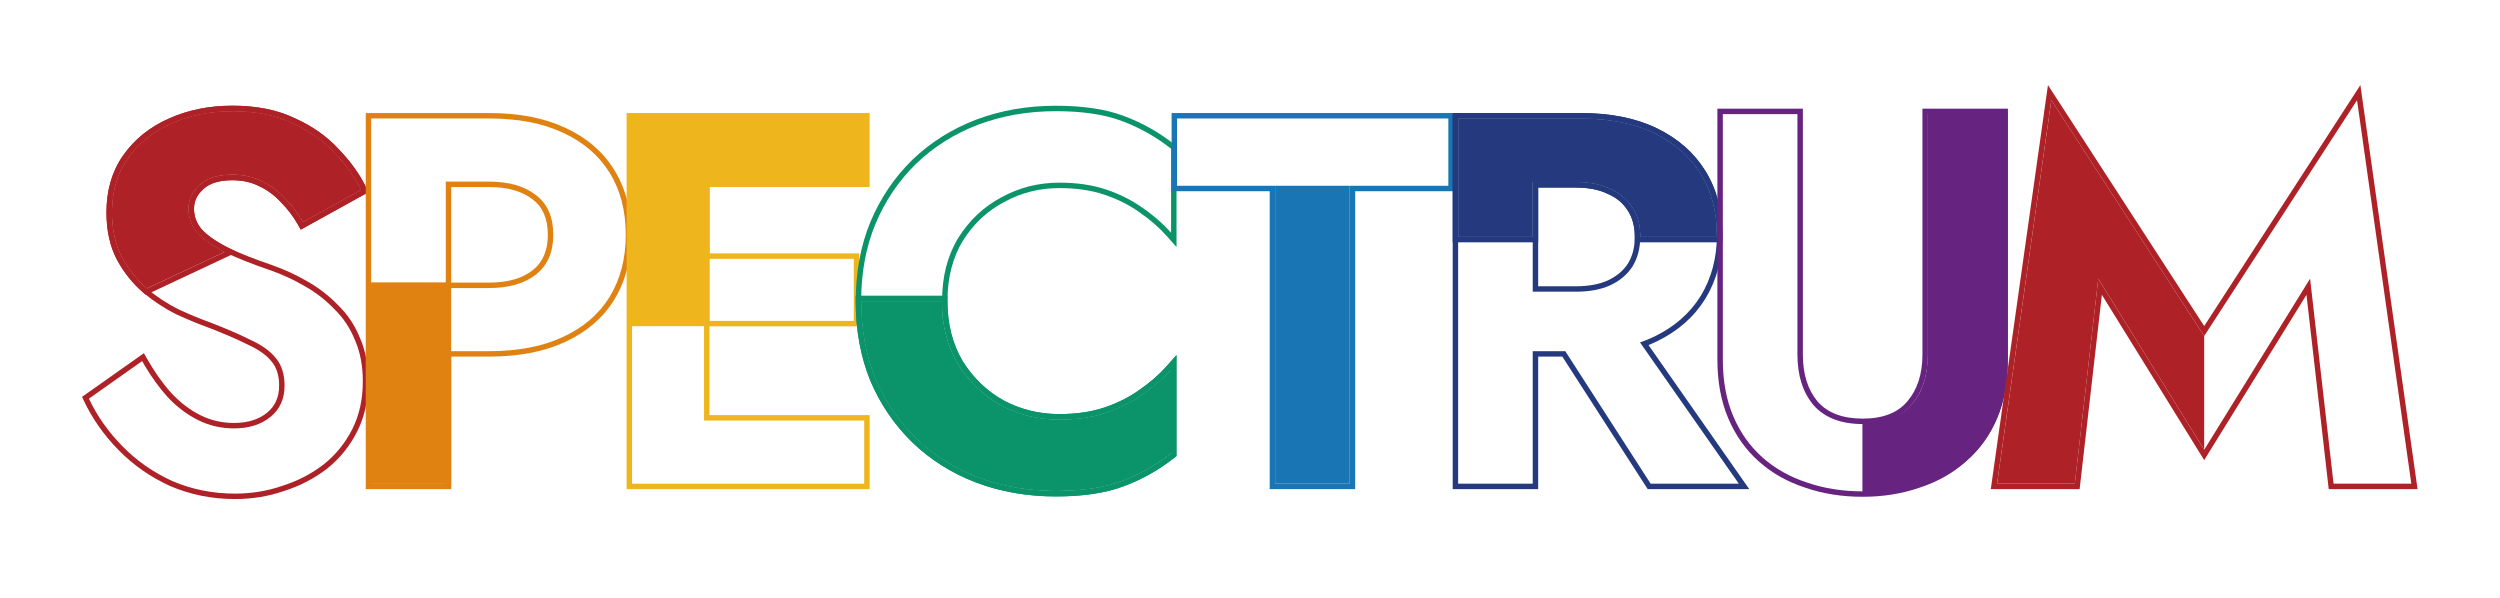
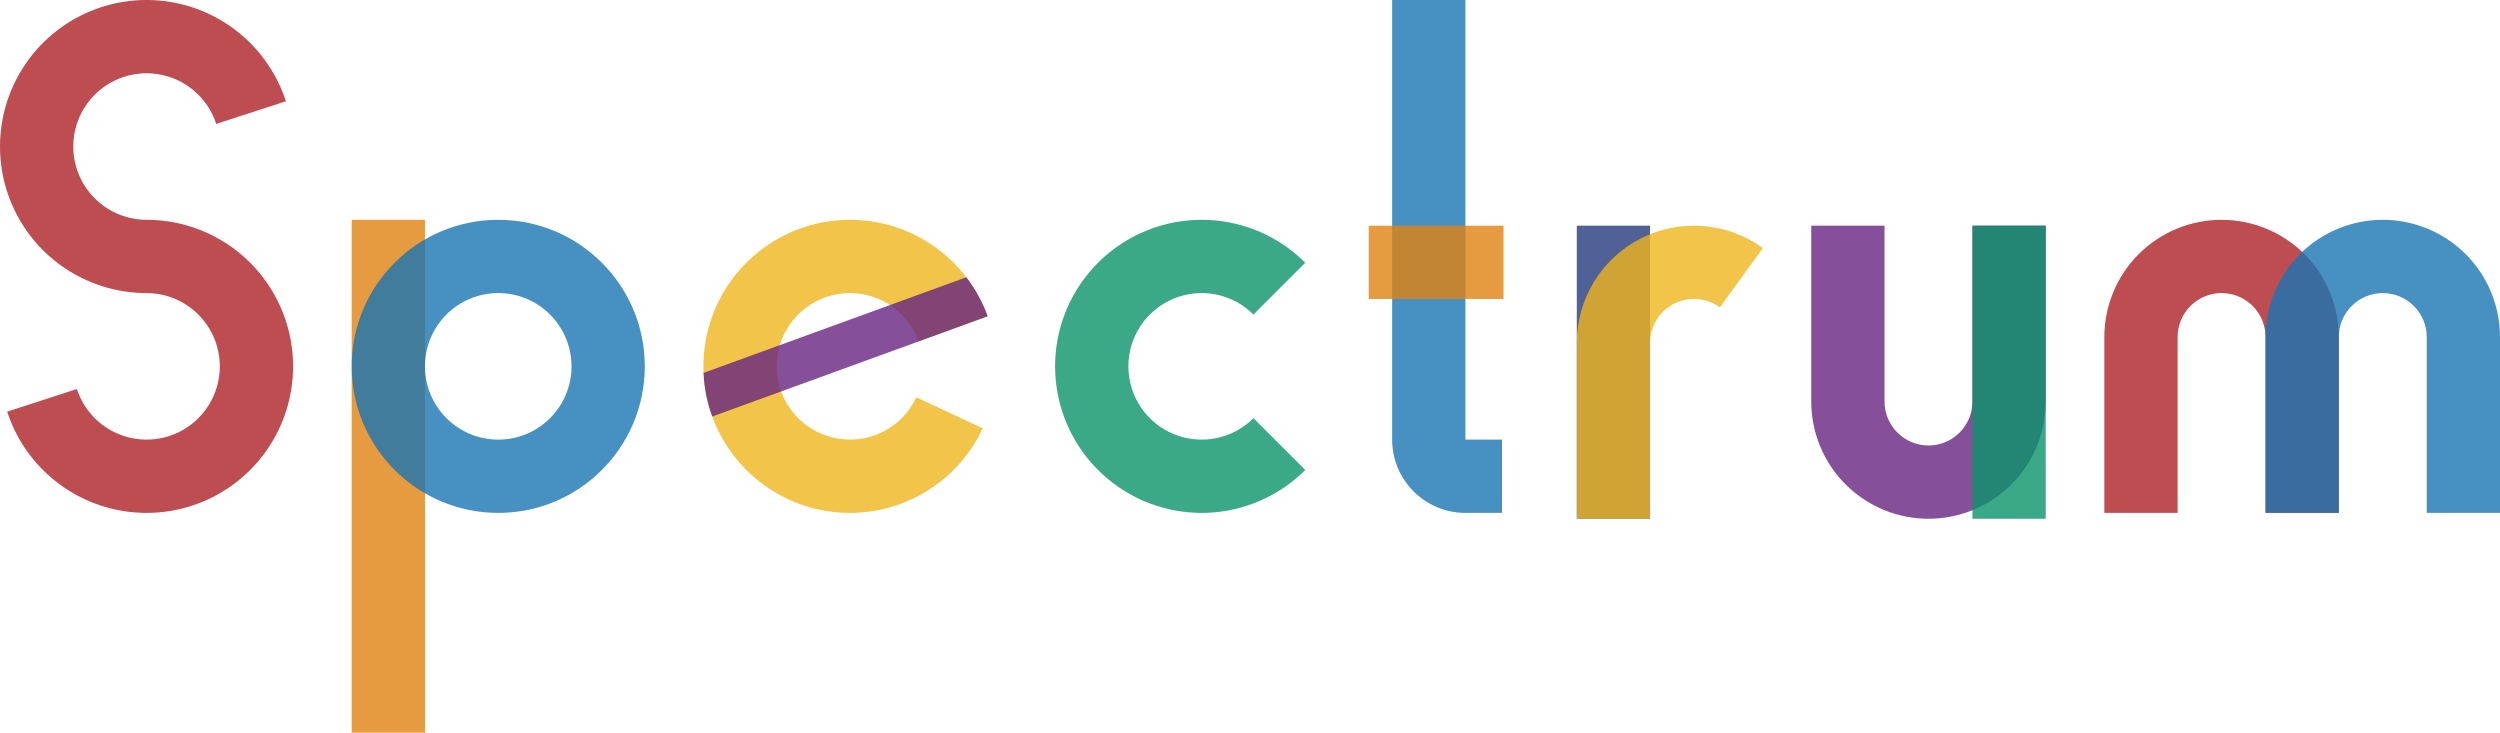
- <svg xmlns="http://www.w3.org/2000/svg" width="460" height="110" viewBox="0 0 460 110" fill="none">
-   <path d="M0 25C0 11.193 11.193 0 25 0H435C448.807 0 460 11.193 460 25V85C460 98.807 448.807 110 435 110H25C11.193 110 0 98.807 0 85V25Z" fill="none" />
-   <path d="M27.022 53.08C25.166 51.48 23.63 49.56 22.414 47.32C21.198 45.016 20.59 42.264 20.59 39.064C20.59 35.224 21.55 31.928 23.47 29.176C25.454 26.36 28.11 24.216 31.438 22.744C34.83 21.208 38.606 20.44 42.766 20.44C47.054 20.44 50.734 21.176 53.806 22.648C56.942 24.056 59.534 25.88 61.582 28.12C63.694 30.296 65.326 32.568 66.478 34.936L55.726 40.888C54.83 39.288 53.742 37.848 52.462 36.568C51.246 35.224 49.838 34.168 48.238 33.4C46.638 32.568 44.814 32.152 42.766 32.152C40.078 32.152 38.062 32.792 36.718 34.072C35.374 35.288 34.702 36.728 34.702 38.392C34.702 40.056 35.246 41.528 36.334 42.808C37.422 44.024 39.086 45.208 41.326 46.36L27.022 53.08Z" fill="#AE2127" />
-   <path fill-rule="evenodd" clip-rule="evenodd" d="M26.86 54.261L26.369 53.837C24.418 52.155 22.806 50.139 21.535 47.797L21.529 47.787C20.222 45.31 19.59 42.39 19.59 39.064C19.59 35.05 20.596 31.547 22.65 28.604L22.652 28.6C24.746 25.628 27.547 23.372 31.029 21.831C34.564 20.231 38.482 19.44 42.766 19.44C47.161 19.44 50.992 20.193 54.227 21.741C57.461 23.194 60.163 25.089 62.31 27.434C64.48 29.672 66.174 32.026 67.377 34.498L67.792 35.352L55.34 42.245L54.853 41.377C54.002 39.856 52.969 38.489 51.755 37.275L51.737 37.257L51.72 37.239C50.59 35.989 49.286 35.012 47.805 34.301L47.791 34.295L47.777 34.287C46.337 33.539 44.675 33.152 42.766 33.152C40.22 33.152 38.497 33.759 37.408 34.796L37.398 34.805L37.389 34.813C36.233 35.859 35.702 37.038 35.702 38.392C35.702 39.812 36.157 41.052 37.088 42.151C38.063 43.237 39.606 44.351 41.783 45.471L43.591 46.401L26.86 54.261ZM36.334 42.808C35.246 41.528 34.702 40.056 34.702 38.392C34.702 36.728 35.374 35.288 36.718 34.072C38.062 32.792 40.078 32.152 42.766 32.152C44.814 32.152 46.638 32.568 48.238 33.4C49.838 34.168 51.246 35.224 52.462 36.568C53.742 37.848 54.83 39.288 55.726 40.888L66.478 34.936C65.326 32.568 63.694 30.296 61.582 28.12C59.534 25.88 56.942 24.056 53.806 22.648C50.734 21.176 47.054 20.44 42.766 20.44C38.606 20.44 34.83 21.208 31.438 22.744C28.11 24.216 25.454 26.36 23.47 29.176C21.55 31.928 20.59 35.224 20.59 39.064C20.59 42.264 21.198 45.016 22.414 47.32C23.63 49.56 25.166 51.48 27.022 53.08L41.326 46.36C40.945 46.164 40.58 45.967 40.232 45.769C38.536 44.804 37.237 43.817 36.334 42.808Z" fill="#AE2127" />
-   <path fill-rule="evenodd" clip-rule="evenodd" d="M26.479 64.985L27.023 65.949C28.399 68.388 29.892 70.5 31.498 72.293C33.152 74.068 34.944 75.43 36.871 76.394C38.776 77.346 40.83 77.824 43.048 77.824C45.626 77.824 47.626 77.168 49.136 75.937C50.608 74.737 51.36 73.115 51.36 70.952C51.36 69.014 50.864 67.568 49.966 66.512L49.956 66.5L49.947 66.489C49.053 65.372 47.635 64.335 45.61 63.414L45.593 63.407L45.577 63.398C43.569 62.395 41.076 61.321 38.092 60.177C36.461 59.59 34.582 58.812 32.458 57.846L32.441 57.839L32.425 57.83C30.305 56.771 28.29 55.448 26.378 53.866L26.371 53.86L26.363 53.853C24.412 52.171 22.8 50.155 21.529 47.813L21.524 47.803C20.216 45.326 19.584 42.406 19.584 39.08C19.584 35.066 20.59 31.563 22.644 28.62L22.646 28.616C24.74 25.645 27.541 23.388 31.024 21.847C34.559 20.247 38.476 19.456 42.76 19.456C47.155 19.456 50.986 20.209 54.221 21.757C57.455 23.21 60.157 25.105 62.304 27.45C64.474 29.688 66.168 32.042 67.371 34.514L67.786 35.367L55.334 42.261L54.847 41.393C53.996 39.872 52.963 38.505 51.749 37.291L51.731 37.273L51.715 37.255C50.584 36.005 49.28 35.028 47.799 34.318L47.785 34.311L47.771 34.303C46.331 33.555 44.669 33.168 42.76 33.168C40.214 33.168 38.491 33.775 37.402 34.812L37.392 34.821L37.383 34.83C36.227 35.875 35.696 37.054 35.696 38.408C35.696 39.828 36.151 41.068 37.082 42.167C38.055 43.251 39.595 44.363 41.767 45.481C43.956 46.544 46.727 47.647 50.09 48.789L50.101 48.793C52.333 49.581 54.468 50.566 56.504 51.748C58.628 52.943 60.523 54.405 62.187 56.133C63.947 57.829 65.299 59.86 66.242 62.212C67.264 64.536 67.76 67.201 67.76 70.184C67.76 73.581 67.093 76.65 65.734 79.367C64.39 82.057 62.537 84.347 60.185 86.229L60.178 86.234L60.171 86.24C57.838 88.04 55.209 89.403 52.292 90.333C49.433 91.329 46.413 91.824 43.24 91.824C39.016 91.824 35.041 91.031 31.326 89.439L31.316 89.435L31.306 89.43C27.677 87.781 24.502 85.566 21.788 82.787C19.093 80.025 16.978 77.022 15.455 73.777L15.099 73.018L26.479 64.985ZM51.976 89.384C54.792 88.488 57.32 87.176 59.56 85.448C61.8 83.656 63.56 81.48 64.84 78.92C66.12 76.36 66.76 73.448 66.76 70.184C66.76 67.304 66.28 64.776 65.32 62.6C64.424 60.36 63.144 58.44 61.48 56.84C59.88 55.176 58.056 53.768 56.008 52.616C54.024 51.464 51.944 50.504 49.768 49.736C46.376 48.584 43.56 47.464 41.32 46.376C39.08 45.224 37.416 44.04 36.328 42.824C35.24 41.544 34.696 40.072 34.696 38.408C34.696 36.744 35.368 35.304 36.712 34.088C38.056 32.808 40.072 32.168 42.76 32.168C44.808 32.168 46.632 32.584 48.232 33.416C49.832 34.184 51.24 35.24 52.456 36.584C53.736 37.864 54.824 39.304 55.72 40.904L66.472 34.952C65.32 32.584 63.688 30.312 61.576 28.136C59.528 25.896 56.936 24.072 53.8 22.664C50.728 21.192 47.048 20.456 42.76 20.456C38.6 20.456 34.824 21.224 31.432 22.76C28.104 24.232 25.448 26.376 23.464 29.192C21.544 31.944 20.584 35.24 20.584 39.08C20.584 42.28 21.192 45.032 22.408 47.336C23.624 49.576 25.16 51.496 27.016 53.096C28.872 54.632 30.824 55.912 32.872 56.936C34.984 57.896 36.84 58.664 38.44 59.24C41.448 60.392 43.976 61.48 46.024 62.504C48.136 63.464 49.704 64.584 50.728 65.864C51.816 67.144 52.36 68.84 52.36 70.952C52.36 73.384 51.496 75.304 49.768 76.712C48.04 78.12 45.8 78.824 43.048 78.824C40.68 78.824 38.472 78.312 36.424 77.288C34.376 76.264 32.488 74.824 30.76 72.968C29.292 71.331 27.924 69.444 26.655 67.309C26.486 67.024 26.318 66.734 26.152 66.44L16.36 73.352C17.832 76.488 19.88 79.4 22.504 82.088C25.128 84.776 28.2 86.92 31.72 88.52C35.304 90.056 39.144 90.824 43.24 90.824C46.312 90.824 49.224 90.344 51.976 89.384Z" fill="#AE2127" />
-   <path fill-rule="evenodd" clip-rule="evenodd" d="M67.296 20.8H89.992C95.407 20.8 100.071 21.68 103.947 23.484C107.882 25.285 110.92 27.873 113.018 31.257C115.116 34.641 116.144 38.639 116.144 43.208C116.144 47.717 115.114 51.71 113.023 55.151L113.018 55.159C110.92 58.542 107.882 61.131 103.947 62.932C100.071 64.736 95.407 65.616 89.992 65.616H83.024V90H67.296V20.8ZM82.024 64.616H89.992C95.304 64.616 99.816 63.752 103.528 62.024C107.304 60.296 110.184 57.832 112.168 54.632C114.152 51.368 115.144 47.56 115.144 43.208C115.144 38.792 114.152 34.984 112.168 31.784C110.184 28.584 107.304 26.12 103.528 24.392C99.816 22.664 95.304 21.8 89.992 21.8H68.296V89H82.024V64.616ZM82.024 33.416V53H89.992C93.64 53 96.52 52.168 98.632 50.504C100.744 48.84 101.8 46.408 101.8 43.208C101.8 39.944 100.744 37.512 98.632 35.912C96.52 34.248 93.64 33.416 89.992 33.416H82.024ZM83.024 52H89.992C93.495 52 96.131 51.201 98.013 49.718C99.838 48.281 100.8 46.167 100.8 43.208C100.8 40.176 99.833 38.076 98.028 36.709L98.021 36.703L98.013 36.697C96.131 35.215 93.495 34.416 89.992 34.416H83.024V52Z" fill="#DF8211" />
-   <path fill-rule="evenodd" clip-rule="evenodd" d="M159.016 89V77.384H129.544V59.048H157.096V47.624H129.544V33.416H159.016V21.8H116.296V89H159.016ZM115.296 20.8V90H160.016V76.384H130.544V60.048H158.096V46.624H130.544V34.416H160.016V20.8H115.296Z" fill="#EEB51C" />
-   <path d="M116 60H130.54V34H116V60Z" fill="#EEB51C" />
-   <path fill-rule="evenodd" clip-rule="evenodd" d="M129.54 59H117V35H129.54V59ZM116 60V34H130.54V60H116Z" fill="#EEB51C" />
-   <path fill-rule="evenodd" clip-rule="evenodd" d="M214.48 41.758C213.23 40.499 211.803 39.318 210.2 38.216C208.216 36.808 205.976 35.688 203.48 34.856C200.984 34.024 198.136 33.608 194.936 33.608C191.096 33.608 187.544 34.504 184.28 36.296C181.016 38.024 178.36 40.52 176.312 43.784C174.328 47.048 173.336 50.92 173.336 55.4C173.336 59.816 174.328 63.688 176.312 67.016C178.36 70.28 181.016 72.808 184.28 74.6C187.544 76.328 191.096 77.192 194.936 77.192C198.136 77.192 200.984 76.776 203.48 75.944C205.976 75.112 208.216 73.992 210.2 72.584C211.803 71.482 213.23 70.301 214.48 69.042C214.827 68.693 215.16 68.337 215.48 67.976V83.432C212.728 85.608 209.72 87.304 206.456 88.52C203.256 89.736 199.192 90.344 194.264 90.344C189.144 90.344 184.376 89.512 179.96 87.848C175.608 86.184 171.8 83.784 168.536 80.648C165.336 77.512 162.84 73.832 161.048 69.608C159.32 65.32 158.456 60.584 158.456 55.4C158.456 50.216 159.32 45.512 161.048 41.288C162.84 37 165.336 33.288 168.536 30.152C171.8 27.016 175.608 24.616 179.96 22.952C184.376 21.288 189.144 20.456 194.264 20.456C199.192 20.456 203.256 21.064 206.456 22.28C209.72 23.496 212.728 25.192 215.48 27.368V42.824C215.16 42.462 214.827 42.107 214.48 41.758ZM206.808 21.344C203.457 20.071 199.263 19.456 194.264 19.456C189.034 19.456 184.145 20.306 179.607 22.016L179.603 22.018C175.13 23.728 171.207 26.199 167.843 29.431L167.836 29.438C164.537 32.671 161.967 36.496 160.125 40.902L160.122 40.909C158.339 45.269 157.456 50.104 157.456 55.4C157.456 60.697 158.339 65.561 160.12 69.982L160.124 69.99L160.127 69.999C161.97 74.341 164.54 78.132 167.836 81.362L167.843 81.369C171.207 84.601 175.13 87.072 179.603 88.782L179.607 88.784C184.145 90.494 189.034 91.344 194.264 91.344C199.263 91.344 203.456 90.729 206.807 89.456C210.169 88.204 213.268 86.456 216.1 84.216L216.48 83.916V65.336L214.731 67.313C213.319 68.91 211.622 70.393 209.633 71.76L209.627 71.764L209.621 71.769C207.724 73.115 205.574 74.192 203.164 74.995C200.789 75.787 198.051 76.192 194.936 76.192C191.255 76.192 187.867 75.366 184.755 73.72C181.651 72.015 179.124 69.612 177.165 66.494C175.29 63.344 174.336 59.657 174.336 55.4C174.336 51.074 175.292 47.39 177.163 44.309C179.121 41.19 181.648 38.821 184.748 37.18L184.755 37.176L184.761 37.173C187.873 35.464 191.259 34.608 194.936 34.608C198.051 34.608 200.789 35.013 203.164 35.805C205.574 36.608 207.724 37.685 209.621 39.032L209.627 39.036L209.633 39.04C211.622 40.407 213.319 41.89 214.731 43.487L216.48 45.464V26.884L216.1 26.584C213.268 24.344 210.17 22.597 206.808 21.344Z" fill="#0B936A" />
-   <path d="M176.296 67.016C174.312 63.688 173.32 59.816 173.32 55.4H158.44C158.44 60.584 159.304 65.32 161.032 69.608C162.824 73.832 165.32 77.512 168.52 80.648C171.784 83.784 175.592 86.184 179.944 87.848C184.36 89.512 189.128 90.344 194.248 90.344C199.176 90.344 203.24 89.736 206.44 88.52C209.704 87.304 212.712 85.608 215.464 83.432V67.976C213.992 69.64 212.232 71.176 210.184 72.584C208.2 73.992 205.96 75.112 203.464 75.944C200.968 76.776 198.12 77.192 194.92 77.192C191.08 77.192 187.528 76.328 184.264 74.6C181 72.808 178.344 70.28 176.296 67.016Z" fill="#0B936A" />
-   <path fill-rule="evenodd" clip-rule="evenodd" d="M174.32 54.4V55.4C174.32 59.657 175.274 63.344 177.149 66.494C179.108 69.612 181.636 72.015 184.739 73.72C187.851 75.366 191.239 76.192 194.92 76.192C198.035 76.192 200.773 75.787 203.148 74.995C205.558 74.192 207.708 73.115 209.605 71.769L209.611 71.764L209.617 71.76C211.606 70.393 213.303 68.91 214.715 67.314L216.464 65.336V83.916L216.084 84.216C213.252 86.456 210.154 88.203 206.792 89.456C203.441 90.729 199.247 91.344 194.248 91.344C189.018 91.344 184.129 90.494 179.591 88.784L179.587 88.782C175.114 87.072 171.191 84.601 167.827 81.369L167.82 81.362C164.524 78.132 161.954 74.341 160.111 69.999L160.108 69.99L160.104 69.982C158.323 65.561 157.44 60.697 157.44 55.4V54.4H174.32ZM206.44 88.52C209.704 87.304 212.712 85.608 215.464 83.432V67.976C215.144 68.338 214.811 68.693 214.464 69.042C213.214 70.301 211.787 71.482 210.184 72.584C208.2 73.992 205.96 75.112 203.464 75.944C200.968 76.776 198.12 77.192 194.92 77.192C191.08 77.192 187.528 76.328 184.264 74.6C181 72.808 178.344 70.28 176.296 67.016C174.312 63.688 173.32 59.816 173.32 55.4H158.44C158.44 55.735 158.444 56.069 158.451 56.4C158.555 61.195 159.416 65.597 161.032 69.608C162.824 73.832 165.32 77.512 168.52 80.648C171.784 83.784 175.592 86.184 179.944 87.848C184.36 89.512 189.128 90.344 194.248 90.344C199.176 90.344 203.24 89.736 206.44 88.52Z" fill="#0B936A" />
-   <path fill-rule="evenodd" clip-rule="evenodd" d="M215.576 35.184V20.8H267.496V35.184H249.352V90H233.624V35.184H215.576ZM234.624 34.184V89H248.352V34.184H266.496V21.8H216.576V34.184H234.624Z" fill="#1975B3" />
-   <path d="M248.348 88.996V34.18H234.62V88.996H248.348Z" fill="#1975B3" />
-   <path d="M68 89H83V52H68V89Z" fill="#DF8211" />
-   <path fill-rule="evenodd" clip-rule="evenodd" d="M82 88H69V53H82V88ZM68 89V52H83V89H68Z" fill="#DF8211" />
-   <path fill-rule="evenodd" clip-rule="evenodd" d="M302.734 62.648C302.415 62.772 302.091 62.89 301.762 63.003L319.944 89H303.72L288.013 64.616H282.024V89H268.296V21.8H290.856C296.168 21.8 300.68 22.696 304.392 24.488C308.104 26.28 310.952 28.776 312.936 31.976C314.92 35.176 315.912 38.92 315.912 43.208C315.912 47.432 314.92 51.176 312.936 54.44C310.952 57.64 308.104 60.136 304.392 61.928C303.856 62.187 303.303 62.427 302.734 62.648ZM303.323 63.491C303.837 63.285 304.338 63.064 304.827 62.829C308.693 60.962 311.692 58.344 313.786 54.967L313.791 54.959C315.88 51.523 316.912 47.595 316.912 43.208C316.912 38.76 315.881 34.828 313.786 31.449C311.692 28.072 308.693 25.454 304.827 23.587C300.946 21.714 296.277 20.8 290.856 20.8H267.296V90H283.024V65.616H287.467L303.175 90H321.864L303.323 63.491ZM282.024 33.512V53.672H289.992C292.424 53.672 294.504 53.288 296.232 52.52C298.024 51.688 299.4 50.536 300.36 49.064C301.32 47.528 301.8 45.704 301.8 43.592C301.8 41.48 301.32 39.688 300.36 38.216C299.4 36.68 298.024 35.528 296.232 34.76C294.504 33.928 292.424 33.512 289.992 33.512H282.024ZM283.024 34.512H289.992C292.313 34.512 294.237 34.909 295.798 35.661L295.818 35.67L295.838 35.679C297.458 36.373 298.668 37.396 299.512 38.746L299.517 38.754L299.522 38.762C300.357 40.041 300.8 41.634 300.8 43.592C300.8 45.544 300.359 47.175 299.517 48.526C298.673 49.816 297.455 50.848 295.818 51.609C294.251 52.305 292.319 52.672 289.992 52.672H283.024V34.512Z" fill="#253A7E" />
-   <path d="M268.3 21.8H282.028V43.592H268.3V21.8ZM276.652 33.512V21.8H290.86C296.172 21.8 300.684 22.696 304.396 24.488C308.108 26.28 310.956 28.776 312.94 31.976C314.924 35.176 315.916 38.92 315.916 43.208V43.592H301.804C301.804 41.48 301.324 39.688 300.364 38.216C299.404 36.68 298.028 35.528 296.236 34.76C294.508 33.928 292.428 33.512 289.996 33.512H276.652Z" fill="#253A7E" />
-   <path fill-rule="evenodd" clip-rule="evenodd" d="M267.3 20.8H290.86C296.281 20.8 300.95 21.714 304.831 23.587C308.697 25.454 311.696 28.072 313.79 31.449C315.885 34.828 316.916 38.76 316.916 43.208V44.592H300.804V43.592C300.804 41.634 300.361 40.041 299.526 38.762L299.521 38.754L299.516 38.746C298.672 37.396 297.462 36.373 295.842 35.679L295.822 35.67L295.802 35.661C294.241 34.909 292.317 34.512 289.996 34.512H283.028V44.592H267.3V20.8ZM282.028 33.512H289.996C292.428 33.512 294.508 33.928 296.236 34.76C298.028 35.528 299.404 36.68 300.364 38.216C301.324 39.688 301.804 41.48 301.804 43.592H315.916V43.208C315.916 43.001 315.914 42.796 315.909 42.592C315.818 38.56 314.828 35.022 312.94 31.976C310.956 28.776 308.108 26.28 304.396 24.488C300.684 22.696 296.172 21.8 290.86 21.8H268.3V43.592H282.028V33.512Z" fill="#253A7E" />
-   <path fill-rule="evenodd" clip-rule="evenodd" d="M316 20H331.728V65.256C331.728 68.914 332.668 71.768 334.461 73.915C336.268 75.94 338.965 77.024 342.728 77.024C346.5 77.024 349.158 75.936 350.898 73.915L350.9 73.914C352.757 71.766 353.728 68.912 353.728 65.256V20H369.456V66.12C369.456 70.195 368.799 73.82 367.456 76.976C366.12 80.115 364.209 82.769 361.723 84.92C359.313 87.061 356.475 88.661 353.223 89.724C349.974 90.85 346.473 91.408 342.728 91.408C338.921 91.408 335.388 90.85 332.137 89.724C328.883 88.66 326.043 87.059 323.632 84.915C321.21 82.763 319.334 80.111 318 76.976C316.657 73.82 316 70.195 316 66.12V20ZM332.456 88.776C335.592 89.864 339.016 90.408 342.728 90.408C346.376 90.408 349.768 89.864 352.904 88.776C356.04 87.752 358.76 86.216 361.064 84.168C363.432 82.12 365.256 79.592 366.536 76.584C367.816 73.576 368.456 70.088 368.456 66.12V21H354.728V65.256C354.728 69.096 353.704 72.2 351.656 74.568C349.672 76.872 346.696 78.024 342.728 78.024C338.76 78.024 335.752 76.872 333.704 74.568C331.72 72.2 330.728 69.096 330.728 65.256V21H317V66.12C317 70.088 317.64 73.576 318.92 76.584C320.2 79.592 321.992 82.12 324.296 84.168C326.6 86.216 329.32 87.752 332.456 88.776Z" fill="#672380" />
-   <path d="M343.184 90.608L343.184 78.224C347.152 78.224 350.128 77.072 352.112 74.768C354.16 72.4 355.184 69.296 355.184 65.456V21.2H368.912V66.32C368.912 70.288 368.272 73.776 366.992 76.784C365.712 79.792 363.888 82.32 361.52 84.368C359.216 86.416 356.496 87.952 353.36 88.976C350.224 90.064 346.832 90.608 343.184 90.608Z" fill="#672380" />
-   <path fill-rule="evenodd" clip-rule="evenodd" d="M354.684 20.7H369.412V66.32C369.412 70.341 368.763 73.898 367.452 76.98C366.144 80.054 364.277 82.644 361.85 84.744C359.492 86.839 356.713 88.406 353.52 89.45C350.327 90.557 346.881 91.108 343.184 91.108H342.684L342.684 77.724H343.184C347.054 77.724 349.871 76.604 351.733 74.442L351.734 74.441C353.687 72.183 354.684 69.204 354.684 65.456V20.7ZM355.684 21.7V65.456C355.684 69.388 354.633 72.617 352.49 75.095C350.471 77.439 347.507 78.624 343.684 78.718L343.684 90.105C347.091 90.057 350.261 89.522 353.196 88.504L353.205 88.501C356.28 87.496 358.939 85.993 361.188 83.994L361.193 83.99C363.501 81.994 365.28 79.529 366.532 76.588C367.781 73.654 368.412 70.235 368.412 66.32V21.7H355.684Z" fill="#672380" />
-   <path fill-rule="evenodd" clip-rule="evenodd" d="M386.08 51.272L381.76 89H367.456L377.44 18.44L405.568 61.832L433.696 18.44L443.68 89H429.376L425.056 51.272L405.568 82.76L386.08 51.272ZM424.39 54.248L405.568 84.66L386.746 54.248L382.652 90H366.305L376.825 15.652L405.568 59.994L434.311 15.652L444.831 90H428.484L424.39 54.248Z" fill="#AE2127" />
-   <path d="M386.084 51.272L381.764 89H367.46L377.444 18.44L405.572 61.832V82.76L386.084 51.272Z" fill="#AE2127" />
-   <path d="M116 34.4H159.5V20.9H116V34.4Z" fill="#EEB51C" />
-   <path fill-rule="evenodd" clip-rule="evenodd" d="M158.5 33.4H117V21.9H158.5V33.4ZM116 34.4V20.9H159.5V34.4H116Z" fill="#EEB51C" />
+ <svg xmlns="http://www.w3.org/2000/svg" width="853" height="250" viewBox="0 0 853 250" fill="none">
+   <path fill-rule="evenodd" clip-rule="evenodd" d="M794.955 99.693C796.965 104.546 798 109.747 798 115V175H773V115C773 113.03 772.612 111.08 771.858 109.26C771.104 107.44 769.999 105.786 768.607 104.393C767.214 103.001 765.56 101.896 763.74 101.142C761.92 100.388 759.97 100 758 100C756.03 100 754.08 100.388 752.26 101.142C750.44 101.896 748.786 103.001 747.393 104.393C746.001 105.786 744.896 107.44 744.142 109.26C743.388 111.08 743 113.03 743 115V175H718V115C718 109.747 719.035 104.546 721.045 99.693C723.055 94.84 726.001 90.43 729.716 86.716C733.43 83.001 737.84 80.055 742.693 78.045C747.546 76.035 752.747 75 758 75C763.253 75 768.454 76.035 773.307 78.045C778.16 80.055 782.57 83.001 786.284 86.716C789.999 90.43 792.945 94.84 794.955 99.693Z" fill="#AE2127" fill-opacity="0.8" />
+   <path fill-rule="evenodd" clip-rule="evenodd" d="M849.955 99.693C851.965 104.546 853 109.747 853 115V175H828V115C828 113.03 827.612 111.08 826.858 109.26C826.104 107.44 824.999 105.786 823.607 104.393C822.214 103.001 820.56 101.896 818.74 101.142C816.92 100.388 814.97 100 813 100C811.03 100 809.08 100.388 807.26 101.142C805.44 101.896 803.786 103.001 802.393 104.393C801.001 105.786 799.896 107.44 799.142 109.26C798.388 111.08 798 113.03 798 115V175H773V115C773 109.747 774.035 104.546 776.045 99.693C778.055 94.84 781.001 90.43 784.716 86.716C788.43 83.001 792.84 80.055 797.693 78.045C802.546 76.035 807.747 75 813 75C818.253 75 823.454 76.035 828.307 78.045C833.16 80.055 837.57 83.001 841.284 86.716C844.999 90.43 847.945 94.84 849.955 99.693Z" fill="#1975B3" fill-opacity="0.8" />
+   <path fill-rule="evenodd" clip-rule="evenodd" d="M618 77H643V137C643 138.97 643.388 140.92 644.142 142.74C644.896 144.56 646.001 146.214 647.393 147.607C648.786 148.999 650.44 150.104 652.26 150.858C654.08 151.612 656.03 152 658 152C659.97 152 661.92 151.612 663.74 150.858C665.56 150.104 667.214 148.999 668.607 147.607C669.999 146.214 671.104 144.56 671.858 142.74C672.612 140.92 673 138.97 673 137V77H698V137C698 142.253 696.965 147.454 694.955 152.307C692.945 157.16 689.999 161.57 686.284 165.284C682.57 168.999 678.16 171.945 673.307 173.955C668.454 175.965 663.253 177 658 177C652.747 177 647.546 175.965 642.693 173.955C637.84 171.945 633.43 168.999 629.716 165.284C626.001 161.57 623.055 157.16 621.045 152.307C619.035 147.454 618 142.253 618 137V77Z" fill="#672380" fill-opacity="0.8" />
+   <rect x="673" y="77" width="25" height="100" fill="#0B936A" fill-opacity="0.8" />
+   <rect x="538" y="77" width="25" height="100" fill="#253A7E" fill-opacity="0.8" />
+   <path fill-rule="evenodd" clip-rule="evenodd" d="M543.894 96.1C540.04 102.39 538 109.623 538 117V177H563V117C563 114.234 563.765 111.521 565.21 109.163C566.656 106.804 568.725 104.891 571.19 103.635C573.655 102.379 576.419 101.829 579.177 102.046C581.935 102.263 584.579 103.239 586.817 104.865L601.511 84.639C595.543 80.303 588.493 77.702 581.138 77.123C573.784 76.544 566.413 78.011 559.84 81.36C553.268 84.709 547.749 89.81 543.894 96.1Z" fill="#EEB51C" fill-opacity="0.8" />
+   <path fill-rule="evenodd" clip-rule="evenodd" d="M500 0H475V150C475 163.807 486.193 175 500 175H512.5V150H500V0Z" fill="#1975B3" fill-opacity="0.8" />
+   <rect x="467" y="77" width="46" height="25" fill="#DF8211" fill-opacity="0.8" />
+   <path d="M445.355 160.355C438.363 167.348 429.454 172.11 419.755 174.039C410.055 175.969 400.002 174.978 390.866 171.194C381.73 167.41 373.921 161.001 368.427 152.779C362.932 144.556 360 134.889 360 125C360 115.111 362.932 105.444 368.427 97.222C373.921 88.999 381.73 82.59 390.866 78.806C400.002 75.022 410.055 74.031 419.755 75.961C429.454 77.89 438.363 82.652 445.355 89.645L427.678 107.322C424.181 103.826 419.727 101.445 414.877 100.48C410.028 99.516 405.001 100.011 400.433 101.903C395.865 103.795 391.96 107 389.213 111.111C386.466 115.222 385 120.055 385 125C385 129.945 386.466 134.778 389.213 138.889C391.96 143 395.865 146.205 400.433 148.097C405.001 149.989 410.028 150.484 414.877 149.52C419.727 148.555 424.181 146.174 427.678 142.678L445.355 160.355Z" fill="#0B936A" fill-opacity="0.8" />
+   <path d="M335.315 146.131C330.427 156.615 322.054 165.079 311.624 170.082C301.194 175.085 289.352 176.317 278.116 173.567C266.879 170.818 256.944 164.257 250.003 155.004C243.061 145.75 239.543 134.376 240.048 122.819C240.552 111.262 245.048 100.238 252.77 91.625C260.491 83.011 270.961 77.342 282.394 75.582C293.827 73.822 305.517 76.081 315.471 81.974C325.425 87.867 333.028 97.029 336.985 107.899L313.492 116.449C311.514 111.014 307.713 106.433 302.735 103.487C297.758 100.541 291.913 99.411 286.197 100.291C280.48 101.171 275.246 104.006 271.385 108.312C267.524 112.619 265.276 118.131 265.024 123.91C264.772 129.688 266.531 135.375 270.001 140.002C273.472 144.629 278.44 147.909 284.058 149.284C289.676 150.658 295.597 150.043 300.812 147.541C306.027 145.04 310.213 140.807 312.658 135.565L335.315 146.131Z" fill="#EEB51C" fill-opacity="0.8" />
+   <path fill-rule="evenodd" clip-rule="evenodd" d="M337.006 107.906L243.011 142.118C241.307 137.442 240.28 132.441 240.05 127.233L329.708 94.6C332.776 98.602 335.252 103.081 337.006 107.906Z" fill="#672380" fill-opacity="0.8" />
+   <rect x="120" y="75" width="25" height="175" fill="#DF8211" fill-opacity="0.8" />
+   <path d="M220 125C220 152.614 197.614 175 170 175C142.386 175 120 152.614 120 125C120 97.386 142.386 75 170 75C197.614 75 220 97.386 220 125ZM145 125C145 138.807 156.193 150 170 150C183.807 150 195 138.807 195 125C195 111.193 183.807 100 170 100C156.193 100 145 111.193 145 125Z" fill="#1975B3" fill-opacity="0.8" />
+   <path fill-rule="evenodd" clip-rule="evenodd" d="M82.472 11.98C89.484 17.968 94.703 25.779 97.553 34.549L73.776 42.275C72.352 37.89 69.742 33.984 66.236 30.99C62.73 27.996 58.465 26.029 53.911 25.308C49.357 24.587 44.693 25.139 40.433 26.903C36.173 28.667 32.485 31.575 29.775 35.305C27.065 39.035 25.439 43.442 25.077 48.038C24.715 52.635 25.632 57.242 27.725 61.35C29.818 65.458 33.006 68.907 36.938 71.316C40.869 73.725 45.389 75 50 75C59.221 75 68.263 77.55 76.125 82.368C83.987 87.186 90.364 94.084 94.55 102.3C98.737 110.517 100.569 119.73 99.846 128.923C99.122 138.116 95.871 146.929 90.451 154.389C85.031 161.849 77.653 167.665 69.134 171.194C60.615 174.723 51.286 175.827 42.178 174.384C33.071 172.942 24.539 169.009 17.528 163.02C10.516 157.032 5.297 149.221 2.447 140.451L26.224 132.725C27.648 137.11 30.258 141.016 33.764 144.01C37.27 147.004 41.535 148.971 46.089 149.692C50.643 150.413 55.307 149.861 59.567 148.097C63.827 146.333 67.515 143.425 70.225 139.695C72.936 135.965 74.561 131.558 74.923 126.962C75.285 122.365 74.368 117.758 72.275 113.65C70.182 109.542 66.994 106.093 63.062 103.684C59.131 101.275 54.611 100 50 100C40.779 100 31.737 97.45 23.875 92.632C16.013 87.814 9.636 80.916 5.45 72.7C1.263 64.484 -0.569 55.27 0.154 46.077C0.878 36.884 4.129 28.071 9.549 20.611C14.969 13.151 22.347 7.335 30.866 3.806C39.385 0.277 48.714 -0.827 57.822 0.616C66.929 2.058 75.461 5.991 82.472 11.98Z" fill="#AE2127" fill-opacity="0.8" />
</svg>
